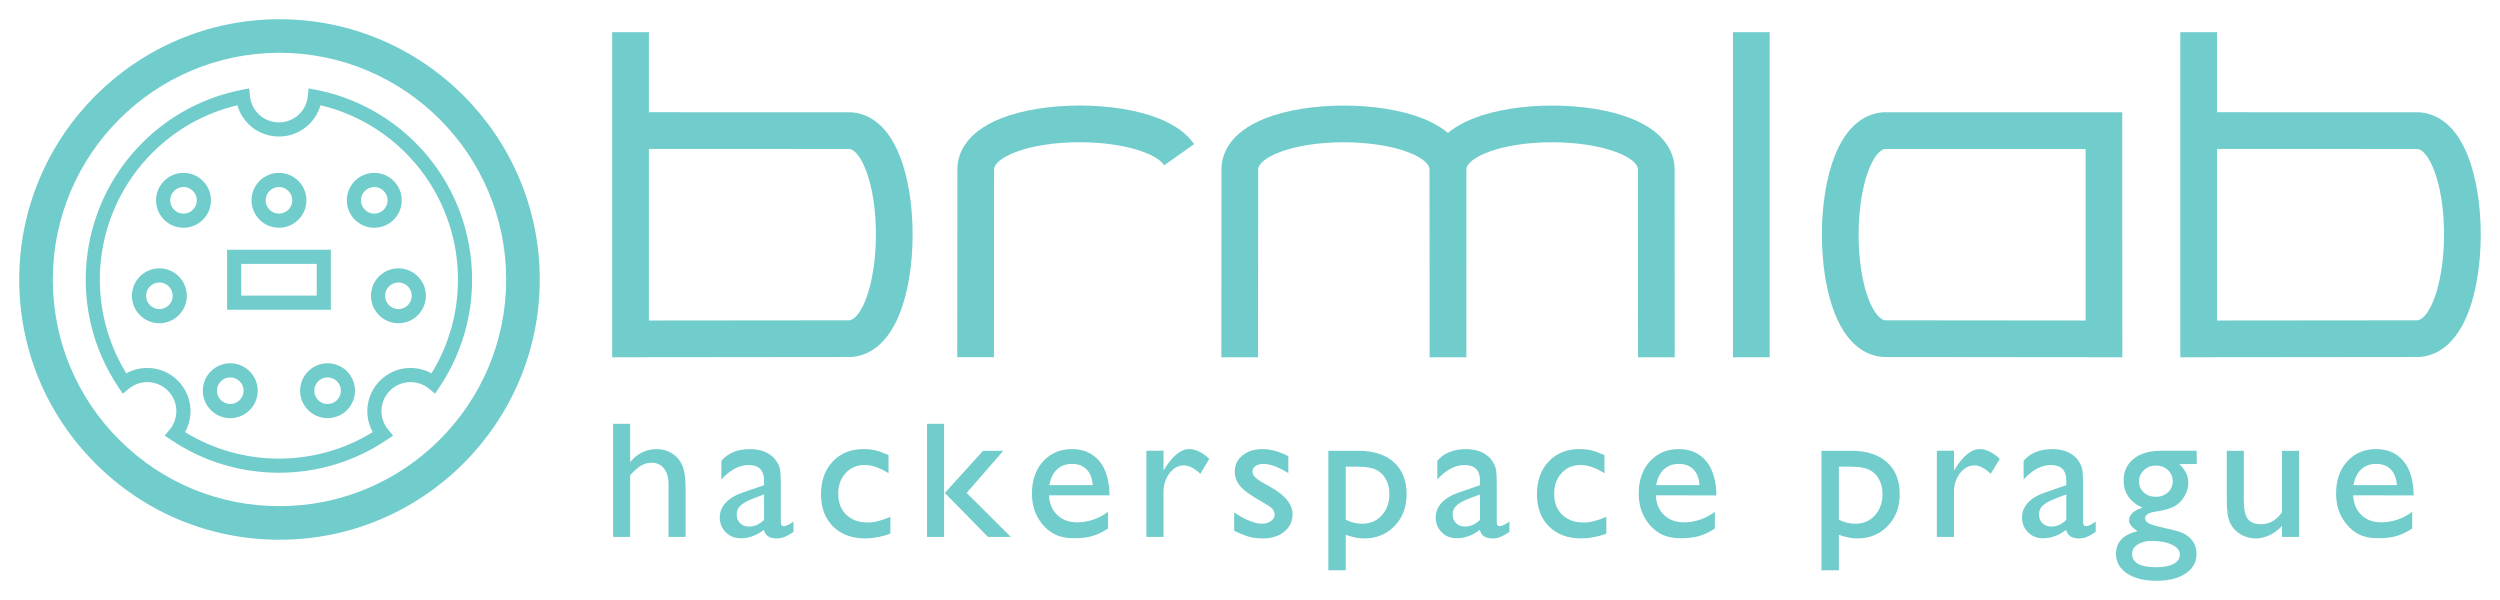
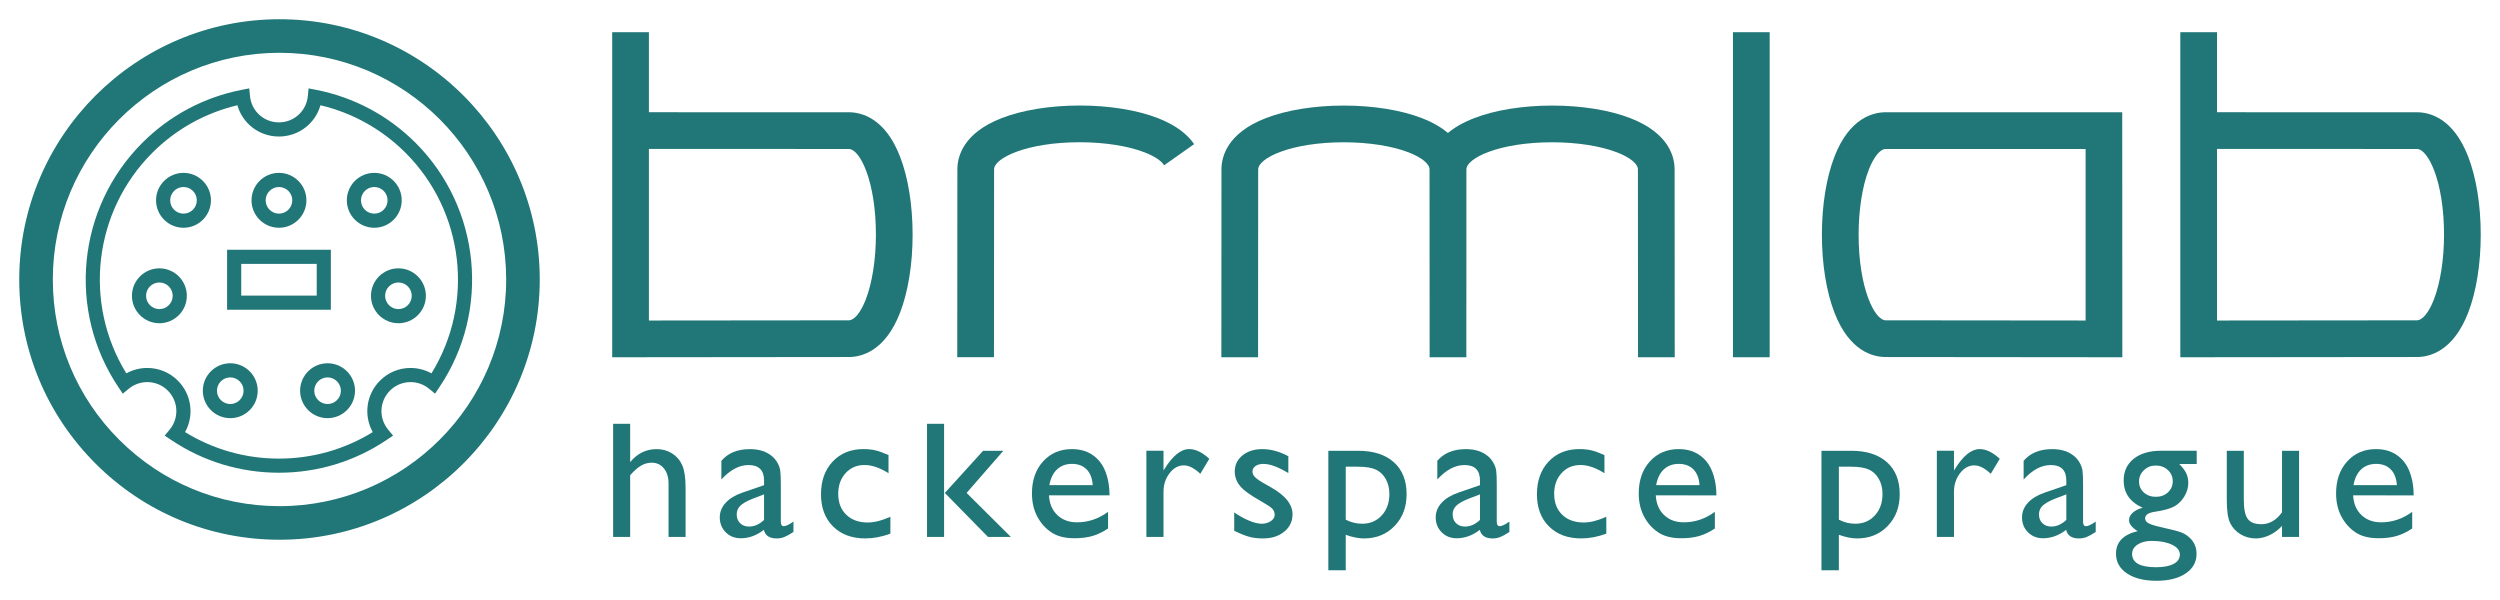
<svg xmlns="http://www.w3.org/2000/svg" xml:space="preserve" height="96" width="400" version="1.1" id="svg2">
  <defs id="defs4" />
-   <path style="fill:#71cccc;fill-rule:nonzero;stroke:none;stroke-opacity:1;fill-opacity:1" d="m 138.524,47.922 c -0.809,2.085 -1.829,3.329 -2.725,3.329 -7.195,0 -24.94,0.022 -31.974,0.031 l 0,-27.448 31.974,0.001 c 1.815,0 4.346,5.215 4.346,13.707 0,3.946 -0.593,7.73 -1.621,10.379 m 5.475,-22.886 c -2.394,-6.155 -6.164,-7.075 -8.2,-7.075 l -31.974,-0.003 0,-12.806 -5.875,0 0,52.013 2.942,-0.004 c 0,0 25.835,-0.036 34.906,-0.036 2.036,0 5.806,-0.917 8.2,-7.072 1.304,-3.351 2.02,-7.793 2.02,-12.509 0,-4.715 -0.716,-9.158 -2.02,-12.508" id="path10" />
-   <path style="fill:#71cccc;fill-rule:nonzero;stroke:none;stroke-opacity:1;fill-opacity:1" d="m 389.423,47.922 c -0.809,2.085 -1.829,3.329 -2.723,3.329 -7.197,0 -24.941,0.022 -31.976,0.031 l 0,-27.448 31.976,0.001 c 1.814,0 4.345,5.215 4.345,13.707 0,3.946 -0.593,7.73 -1.623,10.379 m 5.476,-22.886 c -2.394,-6.155 -6.165,-7.075 -8.199,-7.075 l -31.976,-0.003 0,-12.806 -5.874,0 0,52.013 2.941,-0.004 c 0,0 25.836,-0.036 34.909,-0.036 2.034,0 5.805,-0.917 8.199,-7.072 1.304,-3.351 2.02,-7.793 2.02,-12.509 0,-4.715 -0.716,-9.158 -2.02,-12.508" id="path12" />
-   <path style="fill:#71cccc;fill-rule:nonzero;stroke:none;stroke-opacity:1;fill-opacity:1" d="m 301.724,23.835 c -0.896,0 -1.914,1.244 -2.725,3.329 -1.03,2.649 -1.621,6.431 -1.621,10.379 0,8.492 2.531,13.707 4.346,13.707 7.196,0 24.94,0.022 31.975,0.031 l 0,-27.446 -31.975,0 z m 37.849,33.329 -2.94,-0.004 c 0,0 -25.836,-0.035 -34.909,-0.035 -2.035,0 -5.806,-0.919 -8.2,-7.074 -1.302,-3.351 -2.02,-7.793 -2.02,-12.509 0,-4.715 0.718,-9.158 2.02,-12.508 2.394,-6.155 6.165,-7.075 8.2,-7.075 l 34.913,0 2.92,0.006 0.017,39.198 z" id="path14" />
-   <path style="fill:#71cccc;fill-rule:nonzero;stroke:none;stroke-opacity:1;fill-opacity:1" d="m 277.274,57.16 5.874,0 0,-52.008 -5.874,0 0,52.008 z" id="path16" />
-   <path style="fill:#71cccc;fill-rule:nonzero;stroke:none;stroke-opacity:1;fill-opacity:1" d="m 191.061,23.06 c -1.008,-1.471 -2.768,-2.98 -5.791,-4.156 -3.35,-1.302 -7.794,-2.02 -12.509,-2.02 -4.715,0 -9.159,0.718 -12.508,2.02 -6.155,2.394 -7.074,6.164 -7.074,8.199 0,9.879 -0.018,30.049 -0.018,30.049 l 5.874,0.005 c 0,0 0.018,-20.174 0.018,-30.054 0,-1.814 5.214,-4.345 13.707,-4.345 3.947,0 7.73,0.59 10.379,1.621 1.589,0.618 2.688,1.355 3.123,2.067 L 191.061,23.06 z" id="path18" />
-   <path style="fill:#71cccc;fill-rule:nonzero;stroke:none;stroke-opacity:1;fill-opacity:1" d="m 234.624,27.11 c 0,-1.815 5.24,-4.345 13.734,-4.345 3.949,0 7.73,0.59 10.379,1.62 2.085,0.811 3.329,1.83 3.329,2.725 0,9.072 0.019,30.054 0.019,30.054 L 267.956,57.16 c 0,-0.001 -0.018,-20.979 -0.018,-30.05 0,-2.035 -0.917,-5.805 -7.072,-8.2 -3.351,-1.302 -7.793,-2.019 -12.509,-2.019 -4.716,0 -9.159,0.716 -12.509,2.019 -1.798,0.7 -3.164,1.506 -4.175,2.362 -1.01,-0.848 -2.368,-1.669 -4.15,-2.362 -3.349,-1.302 -7.791,-2.019 -12.509,-2.019 -4.715,0 -9.156,0.716 -12.506,2.019 -6.156,2.395 -7.075,6.165 -7.075,8.2 0,9.877 -0.016,30.049 -0.016,30.049 l 5.874,0.005 c 0,0 0.018,-20.174 0.018,-30.054 0,-1.815 5.215,-4.345 13.706,-4.345 3.949,0 7.731,0.59 10.38,1.62 2.084,0.811 3.329,1.83 3.329,2.725 0,9.072 0.018,30.058 0.018,30.058 l 5.874,-0.005 c 0,0 0.009,-20.981 0.009,-30.052" id="path20" />
-   <path style="fill:#71cccc;fill-rule:nonzero;stroke:none;stroke-opacity:1;fill-opacity:1" d="m 44.718,8.447 c -19.999,0 -36.267,16.271 -36.267,36.27 0,9.688 3.772,18.795 10.623,25.645 6.851,6.85 15.957,10.623 25.645,10.623 19.999,0 36.27,-16.27 36.27,-36.267 -0.001,-20 -16.271,-36.27 -36.27,-36.27 m 0,77.91 c -11.121,0 -21.58,-4.331 -29.444,-12.196 C 7.41,66.296 3.079,55.84 3.079,44.718 c 0,-22.961 18.68,-41.641 41.64,-41.642 22.961,0 41.641,18.68 41.641,41.642 0,22.96 -18.68,41.64 -41.641,41.64" id="path22" />
-   <path style="fill:#71cccc;fill-rule:nonzero;stroke:none;stroke-opacity:1;fill-opacity:1" d="m 29.611,69.135 c 4.505,2.779 9.671,4.241 15.015,4.241 5.344,0 10.511,-1.462 15.016,-4.241 -1.482,-2.654 -1.066,-6.01 1.161,-8.238 1.305,-1.305 3.04,-2.024 4.885,-2.024 1.177,0 2.331,0.302 3.349,0.865 6.919,-11.216 5.253,-25.883 -4.146,-35.282 -3.775,-3.775 -8.464,-6.393 -13.619,-7.615 -0.829,2.924 -3.496,5.003 -6.645,5.003 -3.149,0 -5.816,-2.079 -6.645,-5.003 -5.155,1.222 -9.845,3.841 -13.619,7.616 -9.401,9.4 -11.068,24.065 -4.15,35.281 1.019,-0.562 2.174,-0.865 3.35,-0.865 1.846,0 3.58,0.719 4.886,2.024 2.229,2.228 2.645,5.584 1.161,8.238 m 15.014,6.501 c -6.176,0 -12.135,-1.812 -17.233,-5.241 l -1.038,-0.696 0.795,-0.961 C 28.681,66.881 28.552,64.2 26.849,62.496 25.971,61.619 24.803,61.135 23.562,61.135 c -1.077,0 -2.126,0.376 -2.954,1.059 L 19.646,62.987 18.95,61.953 C 10.729,49.73 12.331,33.288 22.762,22.858 27.125,18.492 32.621,15.561 38.656,14.379 l 1.225,-0.239 0.12,1.241 c 0.229,2.394 2.217,4.199 4.625,4.199 2.408,0 4.396,-1.805 4.626,-4.199 l 0.12,-1.241 1.224,0.239 c 6.032,1.183 11.53,4.114 15.894,8.476 10.43,10.431 12.034,26.875 3.811,39.097 l -0.696,1.035 -0.961,-0.795 C 67.814,61.51 66.766,61.135 65.687,61.135 c -1.241,0 -2.408,0.482 -3.286,1.36 -1.702,1.704 -1.831,4.386 -0.301,6.242 l 0.794,0.961 -1.035,0.696 C 56.761,73.824 50.801,75.636 44.625,75.636" id="path24" />
-   <path style="fill:#71cccc;fill-rule:nonzero;stroke:none;stroke-opacity:1;fill-opacity:1" d="m 29.361,29.922 c -1.174,0 -2.129,0.955 -2.129,2.13 0,1.174 0.955,2.129 2.129,2.129 1.173,0 2.129,-0.955 2.129,-2.129 0,-1.175 -0.956,-2.13 -2.129,-2.13 m 0,6.52 c -2.422,0 -4.393,-1.97 -4.393,-4.391 0,-2.421 1.97,-4.393 4.393,-4.393 2.421,0 4.391,1.971 4.391,4.393 0,2.421 -1.97,4.391 -4.391,4.391" id="path26" />
-   <path style="fill:#71cccc;fill-rule:nonzero;stroke:none;stroke-opacity:1;fill-opacity:1" d="m 25.501,45.197 c -1.174,0 -2.129,0.955 -2.129,2.13 0,1.175 0.955,2.129 2.129,2.129 1.174,0 2.13,-0.954 2.13,-2.129 0,-1.175 -0.956,-2.13 -2.13,-2.13 m 0,6.521 c -2.422,0 -4.391,-1.97 -4.391,-4.391 0,-2.421 1.969,-4.393 4.391,-4.393 2.422,0 4.393,1.971 4.393,4.393 0,2.421 -1.97,4.391 -4.393,4.391" id="path28" />
-   <path style="fill:#71cccc;fill-rule:nonzero;stroke:none;stroke-opacity:1;fill-opacity:1" d="m 63.748,45.197 c -1.173,0 -2.13,0.955 -2.13,2.13 0,1.175 0.958,2.129 2.13,2.129 1.174,0 2.13,-0.954 2.13,-2.129 0,-1.175 -0.956,-2.13 -2.13,-2.13 m 0,6.521 c -2.421,0 -4.393,-1.97 -4.393,-4.391 0,-2.421 1.971,-4.393 4.393,-4.393 2.422,0 4.393,1.971 4.393,4.393 0,2.421 -1.97,4.391 -4.393,4.391" id="path30" />
-   <path style="fill:#71cccc;fill-rule:nonzero;stroke:none;stroke-opacity:1;fill-opacity:1" d="m 36.842,60.385 c -1.174,0 -2.127,0.955 -2.127,2.13 0,1.174 0.954,2.129 2.127,2.129 1.174,0 2.13,-0.955 2.13,-2.129 0,-1.175 -0.956,-2.13 -2.13,-2.13 m 0,6.521 c -2.421,0 -4.39,-1.97 -4.39,-4.391 0,-2.421 1.969,-4.393 4.39,-4.393 2.422,0 4.393,1.971 4.393,4.393 0,2.421 -1.97,4.391 -4.393,4.391" id="path32" />
-   <path style="fill:#71cccc;fill-rule:nonzero;stroke:none;stroke-opacity:1;fill-opacity:1" d="m 59.886,29.922 c -1.174,0 -2.13,0.955 -2.13,2.13 0,1.174 0.956,2.129 2.13,2.129 1.174,0 2.127,-0.955 2.127,-2.129 0,-1.175 -0.954,-2.13 -2.127,-2.13 m 0,6.52 c -2.422,0 -4.393,-1.97 -4.393,-4.391 0,-2.421 1.97,-4.393 4.393,-4.393 2.421,0 4.39,1.971 4.39,4.393 0,2.421 -1.969,4.391 -4.39,4.391" id="path34" />
-   <path style="fill:#71cccc;fill-rule:nonzero;stroke:none;stroke-opacity:1;fill-opacity:1" d="m 52.411,60.385 c -1.174,0 -2.13,0.956 -2.13,2.13 0,1.174 0.956,2.129 2.13,2.129 1.173,0 2.129,-0.955 2.129,-2.129 0,-1.174 -0.956,-2.13 -2.129,-2.13 m 0,6.521 c -2.422,0 -4.393,-1.97 -4.393,-4.391 0,-2.421 1.97,-4.393 4.393,-4.393 2.421,0 4.391,1.971 4.391,4.393 0,2.421 -1.97,4.391 -4.391,4.391" id="path36" />
-   <path style="fill:#71cccc;fill-rule:nonzero;stroke:none;stroke-opacity:1;fill-opacity:1" d="m 44.636,29.922 c -1.174,0 -2.13,0.955 -2.13,2.13 0,1.174 0.956,2.129 2.13,2.129 1.173,0 2.129,-0.955 2.129,-2.129 0,-1.175 -0.956,-2.13 -2.129,-2.13 m 0,6.52 c -2.422,0 -4.393,-1.97 -4.393,-4.391 0,-2.421 1.97,-4.393 4.393,-4.393 2.421,0 4.391,1.971 4.391,4.393 0,2.421 -1.97,4.391 -4.391,4.391" id="path38" />
-   <path style="fill:#71cccc;fill-rule:nonzero;stroke:none;stroke-opacity:1;fill-opacity:1" d="m 38.596,47.297 12.078,0 0,-5.075 -12.078,0 0,5.075 z m 14.34,2.263 -16.601,0 0,-9.599 16.601,0 0,9.599 z" id="path40" />
-   <path style="fill:#71cccc;fill-rule:nonzero;stroke:none;stroke-opacity:1;fill-opacity:1" d="m 98.099,67.81 2.726,0 0,6.131 c 1.139,-1.389 2.553,-2.083 4.239,-2.083 0.92,0 1.744,0.23 2.474,0.69 0.728,0.459 1.27,1.093 1.625,1.903 0.355,0.807 0.531,2.013 0.531,3.61 l 0,7.85 -2.726,0 0,-8.524 c 0,-1.009 -0.247,-1.821 -0.741,-2.435 -0.495,-0.614 -1.146,-0.921 -1.955,-0.921 -0.599,0 -1.164,0.155 -1.694,0.465 -0.53,0.309 -1.114,0.824 -1.752,1.542 l 0,9.873 -2.726,0 0,-18.101 z" id="path42" />
-   <path style="fill:#71cccc;fill-rule:nonzero;stroke:none;stroke-opacity:1;fill-opacity:1" d="m 122.249,83.185 0,-4.089 L 120.421,79.8 c -0.929,0.369 -1.585,0.741 -1.97,1.116 -0.385,0.374 -0.578,0.841 -0.578,1.4 0,0.569 0.182,1.034 0.546,1.394 0.365,0.359 0.838,0.539 1.416,0.539 0.87,0 1.673,-0.355 2.413,-1.064 m 2.683,-5.559 0,5.859 c 0,0.47 0.159,0.704 0.479,0.704 0.33,0 0.844,-0.245 1.544,-0.734 l 0,1.663 c -0.619,0.4 -1.116,0.671 -1.492,0.818 -0.374,0.144 -0.766,0.216 -1.175,0.216 -1.169,0 -1.857,-0.459 -2.067,-1.377 -1.159,0.897 -2.393,1.347 -3.7,1.347 -0.959,0 -1.759,-0.316 -2.396,-0.951 -0.64,-0.634 -0.96,-1.431 -0.96,-2.389 0,-0.87 0.312,-1.646 0.938,-2.33 0.624,-0.684 1.51,-1.226 2.659,-1.625 l 3.49,-1.2 0,-0.734 c 0,-1.657 -0.829,-2.486 -2.486,-2.486 -1.49,0 -2.936,0.769 -4.345,2.308 l 0,-2.982 c 1.059,-1.249 2.583,-1.873 4.569,-1.873 1.489,0 2.683,0.389 3.581,1.169 0.3,0.25 0.57,0.583 0.809,0.996 0.241,0.415 0.393,0.829 0.456,1.244 0.065,0.415 0.099,1.201 0.099,2.359" id="path44" />
-   <path style="fill:#71cccc;fill-rule:nonzero;stroke:none;stroke-opacity:1;fill-opacity:1" d="m 142.461,82.685 0,2.697 c -1.369,0.509 -2.708,0.764 -4.015,0.764 -2.158,0 -3.876,-0.64 -5.161,-1.917 -1.282,-1.279 -1.925,-2.993 -1.925,-5.139 0,-2.167 0.624,-3.915 1.873,-5.244 1.248,-1.329 2.893,-1.992 4.93,-1.992 0.708,0 1.346,0.068 1.91,0.201 0.564,0.135 1.26,0.388 2.09,0.757 l 0,2.906 c -1.379,-0.879 -2.658,-1.317 -3.836,-1.317 -1.228,0 -2.237,0.431 -3.026,1.295 -0.789,0.865 -1.184,1.965 -1.184,3.304 0,1.407 0.427,2.526 1.282,3.355 0.853,0.83 2.004,1.244 3.451,1.244 1.05,0 2.252,-0.304 3.611,-0.914" id="path46" />
-   <path style="fill:#71cccc;fill-rule:nonzero;stroke:none;stroke-opacity:1;fill-opacity:1" d="m 157.298,72.123 3.237,0 -5.88,6.742 7.079,7.041 -3.659,0 -6.902,-7.035 6.125,-6.749 z m -8.973,-4.319 2.728,0 0,18.101 -2.728,0 0,-18.101 z" id="path48" />
-   <path style="fill:#71cccc;fill-rule:nonzero;stroke:none;stroke-opacity:1;fill-opacity:1" d="m 167.899,77.623 6.936,0 c -0.07,-1.089 -0.395,-1.927 -0.974,-2.516 -0.579,-0.589 -1.357,-0.885 -2.337,-0.885 -0.979,0 -1.78,0.296 -2.404,0.885 -0.624,0.589 -1.032,1.427 -1.221,2.516 m -0.061,1.634 c 0.07,1.317 0.511,2.366 1.326,3.146 0.814,0.779 1.865,1.167 3.152,1.167 1.799,0 3.456,-0.559 4.975,-1.677 l 0,2.666 c -0.839,0.56 -1.671,0.96 -2.494,1.199 -0.826,0.24 -1.791,0.36 -2.9,0.36 -1.519,0 -2.746,-0.315 -3.685,-0.944 -0.94,-0.629 -1.691,-1.476 -2.256,-2.539 -0.564,-1.065 -0.845,-2.295 -0.845,-3.694 0,-2.098 0.594,-3.803 1.782,-5.116 1.188,-1.314 2.731,-1.97 4.629,-1.97 1.827,0 3.285,0.64 4.375,1.917 1.089,1.279 1.627,3.336 1.627,5.484 l -9.687,1.82e-4 z" id="path50" />
-   <path style="fill:#71cccc;fill-rule:nonzero;stroke:none;stroke-opacity:1;fill-opacity:1" d="m 186.161,72.123 0,3.161 0.151,-0.24 c 1.319,-2.127 2.635,-3.19 3.954,-3.19 1.029,0 2.103,0.519 3.221,1.558 l -1.438,2.397 c -0.95,-0.9 -1.829,-1.349 -2.638,-1.349 -0.879,0 -1.64,0.42 -2.285,1.258 -0.642,0.84 -0.966,1.834 -0.966,2.982 l 0,7.206 -2.74,0 0,-13.784 2.74,0 z" id="path52" />
-   <path style="fill:#71cccc;fill-rule:nonzero;stroke:none;stroke-opacity:1;fill-opacity:1" d="m 197.474,84.922 0,-2.936 c 0.767,0.539 1.554,0.976 2.359,1.31 0.804,0.335 1.48,0.502 2.03,0.502 0.57,0 1.059,-0.14 1.469,-0.42 0.409,-0.279 0.614,-0.614 0.614,-1.004 0,-0.399 -0.133,-0.731 -0.398,-0.995 -0.264,-0.265 -0.836,-0.647 -1.715,-1.146 -1.758,-0.98 -2.909,-1.816 -3.453,-2.51 -0.545,-0.694 -0.818,-1.45 -0.818,-2.27 0,-1.058 0.412,-1.923 1.238,-2.591 0.824,-0.67 1.884,-1.004 3.183,-1.004 1.349,0 2.731,0.38 4.151,1.137 l 0,2.697 C 204.515,74.715 203.19,74.225 202.162,74.225 c -0.53,0 -0.956,0.113 -1.281,0.338 -0.325,0.226 -0.486,0.522 -0.486,0.892 0,0.321 0.146,0.625 0.44,0.915 0.295,0.29 0.811,0.64 1.551,1.049 l 0.974,0.554 c 2.297,1.299 3.446,2.736 3.446,4.315 0,1.127 -0.443,2.054 -1.326,2.777 -0.882,0.724 -2.019,1.085 -3.408,1.085 -0.82,0 -1.55,-0.086 -2.188,-0.261 -0.639,-0.175 -1.444,-0.497 -2.411,-0.966" id="path54" />
-   <path style="fill:#71cccc;fill-rule:nonzero;stroke:none;stroke-opacity:1;fill-opacity:1" d="m 217.249,74.672 -1.929,0 0,8.48 c 0.838,0.429 1.714,0.644 2.632,0.644 1.275,0 2.319,-0.445 3.13,-1.334 0.814,-0.889 1.219,-2.033 1.219,-3.43 0,-0.899 -0.191,-1.692 -0.575,-2.381 -0.384,-0.69 -0.907,-1.192 -1.57,-1.506 -0.662,-0.315 -1.631,-0.472 -2.908,-0.472 m -4.714,16.566 0,-19.114 4.772,0 c 2.444,0 4.346,0.61 5.707,1.829 1.363,1.219 2.044,2.921 2.044,5.109 0,2.067 -0.642,3.765 -1.923,5.093 -1.281,1.329 -2.915,1.994 -4.899,1.994 -0.877,0 -1.849,-0.196 -2.917,-0.585 l 0,5.675 -2.785,0 z" id="path56" />
-   <path style="fill:#71cccc;fill-rule:nonzero;stroke:none;stroke-opacity:1;fill-opacity:1" d="m 236.798,83.185 0,-4.089 -1.826,0.704 c -0.929,0.369 -1.585,0.741 -1.97,1.116 -0.385,0.374 -0.578,0.841 -0.578,1.4 0,0.569 0.182,1.034 0.546,1.394 0.365,0.359 0.836,0.539 1.416,0.539 0.87,0 1.674,-0.355 2.411,-1.064 m 2.683,-5.559 0,5.859 c 0,0.47 0.159,0.704 0.48,0.704 0.33,0 0.844,-0.245 1.544,-0.734 l 0,1.663 c -0.619,0.4 -1.117,0.671 -1.492,0.818 -0.375,0.144 -0.766,0.216 -1.175,0.216 -1.169,0 -1.857,-0.459 -2.067,-1.377 -1.159,0.897 -2.393,1.347 -3.7,1.347 -0.959,0 -1.759,-0.316 -2.396,-0.951 -0.64,-0.634 -0.96,-1.431 -0.96,-2.389 0,-0.87 0.312,-1.646 0.938,-2.33 0.624,-0.684 1.51,-1.226 2.659,-1.625 l 3.489,-1.2 0,-0.734 c 0,-1.657 -0.828,-2.486 -2.485,-2.486 -1.49,0 -2.938,0.769 -4.346,2.308 l 0,-2.982 c 1.06,-1.249 2.584,-1.873 4.57,-1.873 1.489,0 2.681,0.389 3.581,1.169 0.3,0.25 0.57,0.583 0.809,0.996 0.241,0.415 0.393,0.829 0.456,1.244 0.065,0.415 0.098,1.201 0.098,2.359" id="path58" />
-   <path style="fill:#71cccc;fill-rule:nonzero;stroke:none;stroke-opacity:1;fill-opacity:1" d="m 257.011,82.685 0,2.697 c -1.369,0.509 -2.708,0.764 -4.015,0.764 -2.158,0 -3.876,-0.64 -5.161,-1.917 -1.282,-1.279 -1.925,-2.993 -1.925,-5.139 0,-2.167 0.624,-3.915 1.873,-5.244 1.248,-1.329 2.893,-1.992 4.93,-1.992 0.709,0 1.346,0.068 1.91,0.201 0.564,0.135 1.26,0.388 2.09,0.757 l 0,2.906 c -1.38,-0.879 -2.658,-1.317 -3.836,-1.317 -1.228,0 -2.237,0.431 -3.026,1.295 -0.789,0.865 -1.184,1.965 -1.184,3.304 0,1.407 0.427,2.526 1.282,3.355 0.853,0.83 2.004,1.244 3.451,1.244 1.05,0 2.252,-0.304 3.611,-0.914" id="path60" />
-   <path style="fill:#71cccc;fill-rule:nonzero;stroke:none;stroke-opacity:1;fill-opacity:1" d="m 264.986,77.623 6.936,0 c -0.07,-1.089 -0.395,-1.927 -0.973,-2.516 -0.58,-0.589 -1.359,-0.885 -2.339,-0.885 -0.979,0 -1.779,0.296 -2.404,0.885 -0.624,0.589 -1.031,1.427 -1.221,2.516 m -0.06,1.634 c 0.07,1.317 0.512,2.366 1.326,3.146 0.814,0.779 1.865,1.167 3.154,1.167 1.799,0 3.456,-0.559 4.974,-1.677 l 0,2.666 c -0.838,0.56 -1.67,0.96 -2.494,1.199 -0.825,0.24 -1.79,0.36 -2.9,0.36 -1.519,0 -2.746,-0.315 -3.685,-0.944 -0.94,-0.629 -1.691,-1.476 -2.256,-2.539 -0.562,-1.065 -0.845,-2.295 -0.845,-3.694 0,-2.098 0.594,-3.803 1.782,-5.116 1.189,-1.314 2.732,-1.97 4.629,-1.97 1.829,0 3.286,0.64 4.375,1.917 1.089,1.279 1.642,3.343 1.642,5.49 l -9.702,-0.007 z" id="path62" />
-   <path style="fill:#71cccc;fill-rule:nonzero;stroke:none;stroke-opacity:1;fill-opacity:1" d="m 296.149,74.672 -1.929,0 0,8.48 c 0.838,0.429 1.714,0.644 2.632,0.644 1.275,0 2.319,-0.445 3.13,-1.334 0.812,-0.889 1.22,-2.033 1.22,-3.43 0,-0.899 -0.193,-1.692 -0.576,-2.381 -0.385,-0.69 -0.907,-1.192 -1.57,-1.506 -0.662,-0.315 -1.631,-0.472 -2.908,-0.472 m -4.714,16.566 0,-19.114 4.772,0 c 2.444,0 4.346,0.61 5.707,1.829 1.363,1.219 2.042,2.921 2.042,5.109 0,2.067 -0.641,3.765 -1.921,5.093 -1.281,1.329 -2.914,1.994 -4.899,1.994 -0.877,0 -1.85,-0.196 -2.917,-0.585 l 0,5.675 -2.785,0 z" id="path64" />
-   <path style="fill:#71cccc;fill-rule:nonzero;stroke:none;stroke-opacity:1;fill-opacity:1" d="m 312.636,72.123 0,3.161 0.15,-0.24 c 1.319,-2.127 2.636,-3.19 3.955,-3.19 1.028,0 2.103,0.519 3.221,1.558 l -1.439,2.397 c -0.949,-0.9 -1.826,-1.349 -2.636,-1.349 -0.879,0 -1.64,0.42 -2.286,1.258 -0.642,0.84 -0.965,1.834 -0.965,2.982 l 0,7.206 -2.74,0 0,-13.784 2.74,0 z" id="path66" />
-   <path style="fill:#71cccc;fill-rule:nonzero;stroke:none;stroke-opacity:1;fill-opacity:1" d="m 330.611,83.185 0,-4.089 -1.826,0.704 c -0.93,0.369 -1.586,0.741 -1.971,1.116 -0.385,0.374 -0.578,0.841 -0.578,1.4 0,0.569 0.182,1.034 0.546,1.394 0.365,0.359 0.838,0.539 1.417,0.539 0.869,0 1.673,-0.355 2.411,-1.064 m 2.681,-5.559 0,5.859 c 0,0.47 0.159,0.704 0.479,0.704 0.33,0 0.845,-0.245 1.544,-0.734 l 0,1.663 c -0.619,0.4 -1.116,0.671 -1.491,0.818 -0.375,0.144 -0.767,0.216 -1.176,0.216 -1.169,0 -1.856,-0.459 -2.066,-1.377 -1.16,0.897 -2.394,1.347 -3.7,1.347 -0.96,0 -1.76,-0.316 -2.397,-0.951 -0.639,-0.634 -0.959,-1.431 -0.959,-2.389 0,-0.87 0.311,-1.646 0.936,-2.33 0.624,-0.684 1.51,-1.226 2.659,-1.625 l 3.49,-1.2 0,-0.734 c 0,-1.657 -0.829,-2.486 -2.486,-2.486 -1.489,0 -2.936,0.769 -4.345,2.308 l 0,-2.982 c 1.059,-1.249 2.583,-1.873 4.569,-1.873 1.489,0 2.683,0.389 3.581,1.169 0.3,0.25 0.57,0.583 0.81,0.996 0.24,0.415 0.391,0.829 0.455,1.244 0.065,0.415 0.099,1.201 0.099,2.359" id="path68" />
-   <path style="fill:#71cccc;fill-rule:nonzero;stroke:none;stroke-opacity:1;fill-opacity:1" d="m 344.911,74.485 c -0.739,0 -1.367,0.25 -1.887,0.749 -0.519,0.5 -0.779,1.099 -0.779,1.798 0,0.71 0.254,1.296 0.765,1.76 0.509,0.465 1.153,0.698 1.931,0.698 0.77,0 1.411,-0.237 1.925,-0.711 0.515,-0.475 0.772,-1.066 0.772,-1.775 0,-0.72 -0.26,-1.319 -0.779,-1.799 C 346.341,74.724 345.691,74.485 344.911,74.485 m -0.644,12.06 c -0.919,0 -1.67,0.195 -2.254,0.584 -0.584,0.39 -0.877,0.889 -0.877,1.499 0,1.417 1.279,2.127 3.836,2.127 1.209,0 2.145,-0.177 2.808,-0.532 0.665,-0.354 0.998,-0.856 0.998,-1.505 0,-0.64 -0.419,-1.161 -1.259,-1.566 C 346.68,86.748 345.596,86.545 344.267,86.545 m -4.48,-9.664 c 0,-1.468 0.537,-2.629 1.611,-3.482 1.074,-0.854 2.54,-1.281 4.397,-1.281 l 5.678,0 0,2.127 -2.786,0 c 0.539,0.55 0.914,1.049 1.124,1.498 0.21,0.45 0.315,0.965 0.315,1.544 0,0.719 -0.205,1.426 -0.615,2.12 -0.409,0.694 -0.935,1.225 -1.581,1.595 -0.644,0.37 -1.7,0.665 -3.167,0.884 -1.029,0.151 -1.544,0.505 -1.544,1.064 0,0.32 0.193,0.583 0.576,0.787 0.385,0.204 1.083,0.416 2.09,0.636 1.689,0.37 2.774,0.66 3.26,0.869 0.484,0.21 0.92,0.51 1.311,0.899 0.659,0.66 0.989,1.489 0.989,2.487 0,1.308 -0.583,2.351 -1.746,3.131 -1.165,0.779 -2.72,1.167 -4.666,1.167 -1.97,0 -3.539,-0.391 -4.711,-1.175 -1.174,-0.785 -1.761,-1.835 -1.761,-3.154 0,-1.867 1.154,-3.071 3.46,-3.611 -0.919,-0.589 -1.377,-1.174 -1.377,-1.752 0,-0.439 0.196,-0.839 0.593,-1.198 0.394,-0.36 0.925,-0.625 1.594,-0.795 -2.026,-0.897 -3.041,-2.353 -3.041,-4.36" id="path70" />
-   <path style="fill:#71cccc;fill-rule:nonzero;stroke:none;stroke-opacity:1;fill-opacity:1" d="m 365.123,85.91 0,-1.769 c -0.579,0.635 -1.24,1.127 -1.984,1.48 -0.745,0.352 -1.485,0.527 -2.225,0.527 -0.87,0 -1.67,-0.216 -2.405,-0.651 -0.735,-0.435 -1.289,-1.024 -1.663,-1.768 -0.375,-0.744 -0.561,-1.98 -0.561,-3.708 l 0,-7.896 2.725,0 0,7.855 c 0,1.448 0.207,2.458 0.621,3.031 0.415,0.573 1.143,0.86 2.183,0.86 1.298,0 2.4,-0.635 3.309,-1.904 l 0,-9.842 2.728,0 0,13.784 -2.728,0 z" id="path72" />
-   <path style="fill:#71cccc;fill-rule:nonzero;stroke:none;stroke-opacity:1;fill-opacity:1" d="m 376.561,77.623 6.938,0 c -0.072,-1.089 -0.396,-1.927 -0.975,-2.516 -0.58,-0.589 -1.359,-0.885 -2.339,-0.885 -0.978,0 -1.779,0.296 -2.404,0.885 -0.624,0.589 -1.031,1.427 -1.22,2.516 m -0.06,1.634 c 0.07,1.317 0.511,2.366 1.326,3.146 0.814,0.779 1.865,1.167 3.152,1.167 1.799,0 3.456,-0.559 4.975,-1.677 l 0,2.666 c -0.839,0.56 -1.671,0.96 -2.495,1.199 -0.825,0.24 -1.79,0.36 -2.899,0.36 -1.52,0 -2.746,-0.315 -3.686,-0.944 -0.938,-0.629 -1.69,-1.476 -2.255,-2.539 -0.562,-1.065 -0.845,-2.295 -0.845,-3.694 0,-2.098 0.594,-3.803 1.781,-5.116 1.189,-1.314 2.732,-1.97 4.629,-1.97 1.829,0 3.286,0.64 4.375,1.917 1.09,1.279 1.63,3.343 1.63,5.49 l -9.689,-0.007 z" id="path74" />
+   <path style="fill:#217777;fill-rule:nonzero;stroke:none;stroke-opacity:1;fill-opacity:1" d="m 138.524,47.922 c -0.809,2.085 -1.829,3.329 -2.725,3.329 -7.195,0 -24.94,0.022 -31.974,0.031 l 0,-27.448 31.974,0.001 c 1.815,0 4.346,5.215 4.346,13.707 0,3.946 -0.593,7.73 -1.621,10.379 m 5.475,-22.886 c -2.394,-6.155 -6.164,-7.075 -8.2,-7.075 l -31.974,-0.003 0,-12.806 -5.875,0 0,52.013 2.942,-0.004 c 0,0 25.835,-0.036 34.906,-0.036 2.036,0 5.806,-0.917 8.2,-7.072 1.304,-3.351 2.02,-7.793 2.02,-12.509 0,-4.715 -0.716,-9.158 -2.02,-12.508" id="path10" />
+   <path style="fill:#217777;fill-rule:nonzero;stroke:none;stroke-opacity:1;fill-opacity:1" d="m 389.423,47.922 c -0.809,2.085 -1.829,3.329 -2.723,3.329 -7.197,0 -24.941,0.022 -31.976,0.031 l 0,-27.448 31.976,0.001 c 1.814,0 4.345,5.215 4.345,13.707 0,3.946 -0.593,7.73 -1.623,10.379 m 5.476,-22.886 c -2.394,-6.155 -6.165,-7.075 -8.199,-7.075 l -31.976,-0.003 0,-12.806 -5.874,0 0,52.013 2.941,-0.004 c 0,0 25.836,-0.036 34.909,-0.036 2.034,0 5.805,-0.917 8.199,-7.072 1.304,-3.351 2.02,-7.793 2.02,-12.509 0,-4.715 -0.716,-9.158 -2.02,-12.508" id="path12" />
+   <path style="fill:#217777;fill-rule:nonzero;stroke:none;stroke-opacity:1;fill-opacity:1" d="m 301.724,23.835 c -0.896,0 -1.914,1.244 -2.725,3.329 -1.03,2.649 -1.621,6.431 -1.621,10.379 0,8.492 2.531,13.707 4.346,13.707 7.196,0 24.94,0.022 31.975,0.031 l 0,-27.446 -31.975,0 z m 37.849,33.329 -2.94,-0.004 c 0,0 -25.836,-0.035 -34.909,-0.035 -2.035,0 -5.806,-0.919 -8.2,-7.074 -1.302,-3.351 -2.02,-7.793 -2.02,-12.509 0,-4.715 0.718,-9.158 2.02,-12.508 2.394,-6.155 6.165,-7.075 8.2,-7.075 l 34.913,0 2.92,0.006 0.017,39.198 z" id="path14" />
+   <path style="fill:#217777;fill-rule:nonzero;stroke:none;stroke-opacity:1;fill-opacity:1" d="m 277.274,57.16 5.874,0 0,-52.008 -5.874,0 0,52.008 z" id="path16" />
+   <path style="fill:#217777;fill-rule:nonzero;stroke:none;stroke-opacity:1;fill-opacity:1" d="m 191.061,23.06 c -1.008,-1.471 -2.768,-2.98 -5.791,-4.156 -3.35,-1.302 -7.794,-2.02 -12.509,-2.02 -4.715,0 -9.159,0.718 -12.508,2.02 -6.155,2.394 -7.074,6.164 -7.074,8.199 0,9.879 -0.018,30.049 -0.018,30.049 l 5.874,0.005 c 0,0 0.018,-20.174 0.018,-30.054 0,-1.814 5.214,-4.345 13.707,-4.345 3.947,0 7.73,0.59 10.379,1.621 1.589,0.618 2.688,1.355 3.123,2.067 L 191.061,23.06 z" id="path18" />
+   <path style="fill:#217777;fill-rule:nonzero;stroke:none;stroke-opacity:1;fill-opacity:1" d="m 234.624,27.11 c 0,-1.815 5.24,-4.345 13.734,-4.345 3.949,0 7.73,0.59 10.379,1.62 2.085,0.811 3.329,1.83 3.329,2.725 0,9.072 0.019,30.054 0.019,30.054 L 267.956,57.16 c 0,-0.001 -0.018,-20.979 -0.018,-30.05 0,-2.035 -0.917,-5.805 -7.072,-8.2 -3.351,-1.302 -7.793,-2.019 -12.509,-2.019 -4.716,0 -9.159,0.716 -12.509,2.019 -1.798,0.7 -3.164,1.506 -4.175,2.362 -1.01,-0.848 -2.368,-1.669 -4.15,-2.362 -3.349,-1.302 -7.791,-2.019 -12.509,-2.019 -4.715,0 -9.156,0.716 -12.506,2.019 -6.156,2.395 -7.075,6.165 -7.075,8.2 0,9.877 -0.016,30.049 -0.016,30.049 l 5.874,0.005 c 0,0 0.018,-20.174 0.018,-30.054 0,-1.815 5.215,-4.345 13.706,-4.345 3.949,0 7.731,0.59 10.38,1.62 2.084,0.811 3.329,1.83 3.329,2.725 0,9.072 0.018,30.058 0.018,30.058 l 5.874,-0.005 c 0,0 0.009,-20.981 0.009,-30.052" id="path20" />
+   <path style="fill:#217777;fill-rule:nonzero;stroke:none;stroke-opacity:1;fill-opacity:1" d="m 44.718,8.447 c -19.999,0 -36.267,16.271 -36.267,36.27 0,9.688 3.772,18.795 10.623,25.645 6.851,6.85 15.957,10.623 25.645,10.623 19.999,0 36.27,-16.27 36.27,-36.267 -0.001,-20 -16.271,-36.27 -36.27,-36.27 m 0,77.91 c -11.121,0 -21.58,-4.331 -29.444,-12.196 C 7.41,66.296 3.079,55.84 3.079,44.718 c 0,-22.961 18.68,-41.641 41.64,-41.642 22.961,0 41.641,18.68 41.641,41.642 0,22.96 -18.68,41.64 -41.641,41.64" id="path22" />
+   <path style="fill:#217777;fill-rule:nonzero;stroke:none;stroke-opacity:1;fill-opacity:1" d="m 29.611,69.135 c 4.505,2.779 9.671,4.241 15.015,4.241 5.344,0 10.511,-1.462 15.016,-4.241 -1.482,-2.654 -1.066,-6.01 1.161,-8.238 1.305,-1.305 3.04,-2.024 4.885,-2.024 1.177,0 2.331,0.302 3.349,0.865 6.919,-11.216 5.253,-25.883 -4.146,-35.282 -3.775,-3.775 -8.464,-6.393 -13.619,-7.615 -0.829,2.924 -3.496,5.003 -6.645,5.003 -3.149,0 -5.816,-2.079 -6.645,-5.003 -5.155,1.222 -9.845,3.841 -13.619,7.616 -9.401,9.4 -11.068,24.065 -4.15,35.281 1.019,-0.562 2.174,-0.865 3.35,-0.865 1.846,0 3.58,0.719 4.886,2.024 2.229,2.228 2.645,5.584 1.161,8.238 m 15.014,6.501 c -6.176,0 -12.135,-1.812 -17.233,-5.241 l -1.038,-0.696 0.795,-0.961 C 28.681,66.881 28.552,64.2 26.849,62.496 25.971,61.619 24.803,61.135 23.562,61.135 c -1.077,0 -2.126,0.376 -2.954,1.059 L 19.646,62.987 18.95,61.953 C 10.729,49.73 12.331,33.288 22.762,22.858 27.125,18.492 32.621,15.561 38.656,14.379 l 1.225,-0.239 0.12,1.241 c 0.229,2.394 2.217,4.199 4.625,4.199 2.408,0 4.396,-1.805 4.626,-4.199 l 0.12,-1.241 1.224,0.239 c 6.032,1.183 11.53,4.114 15.894,8.476 10.43,10.431 12.034,26.875 3.811,39.097 l -0.696,1.035 -0.961,-0.795 C 67.814,61.51 66.766,61.135 65.687,61.135 c -1.241,0 -2.408,0.482 -3.286,1.36 -1.702,1.704 -1.831,4.386 -0.301,6.242 l 0.794,0.961 -1.035,0.696 C 56.761,73.824 50.801,75.636 44.625,75.636" id="path24" />
+   <path style="fill:#217777;fill-rule:nonzero;stroke:none;stroke-opacity:1;fill-opacity:1" d="m 29.361,29.922 c -1.174,0 -2.129,0.955 -2.129,2.13 0,1.174 0.955,2.129 2.129,2.129 1.173,0 2.129,-0.955 2.129,-2.129 0,-1.175 -0.956,-2.13 -2.129,-2.13 m 0,6.52 c -2.422,0 -4.393,-1.97 -4.393,-4.391 0,-2.421 1.97,-4.393 4.393,-4.393 2.421,0 4.391,1.971 4.391,4.393 0,2.421 -1.97,4.391 -4.391,4.391" id="path26" />
+   <path style="fill:#217777;fill-rule:nonzero;stroke:none;stroke-opacity:1;fill-opacity:1" d="m 25.501,45.197 c -1.174,0 -2.129,0.955 -2.129,2.13 0,1.175 0.955,2.129 2.129,2.129 1.174,0 2.13,-0.954 2.13,-2.129 0,-1.175 -0.956,-2.13 -2.13,-2.13 m 0,6.521 c -2.422,0 -4.391,-1.97 -4.391,-4.391 0,-2.421 1.969,-4.393 4.391,-4.393 2.422,0 4.393,1.971 4.393,4.393 0,2.421 -1.97,4.391 -4.393,4.391" id="path28" />
+   <path style="fill:#217777;fill-rule:nonzero;stroke:none;stroke-opacity:1;fill-opacity:1" d="m 63.748,45.197 c -1.173,0 -2.13,0.955 -2.13,2.13 0,1.175 0.958,2.129 2.13,2.129 1.174,0 2.13,-0.954 2.13,-2.129 0,-1.175 -0.956,-2.13 -2.13,-2.13 m 0,6.521 c -2.421,0 -4.393,-1.97 -4.393,-4.391 0,-2.421 1.971,-4.393 4.393,-4.393 2.422,0 4.393,1.971 4.393,4.393 0,2.421 -1.97,4.391 -4.393,4.391" id="path30" />
+   <path style="fill:#217777;fill-rule:nonzero;stroke:none;stroke-opacity:1;fill-opacity:1" d="m 36.842,60.385 c -1.174,0 -2.127,0.955 -2.127,2.13 0,1.174 0.954,2.129 2.127,2.129 1.174,0 2.13,-0.955 2.13,-2.129 0,-1.175 -0.956,-2.13 -2.13,-2.13 m 0,6.521 c -2.421,0 -4.39,-1.97 -4.39,-4.391 0,-2.421 1.969,-4.393 4.39,-4.393 2.422,0 4.393,1.971 4.393,4.393 0,2.421 -1.97,4.391 -4.393,4.391" id="path32" />
+   <path style="fill:#217777;fill-rule:nonzero;stroke:none;stroke-opacity:1;fill-opacity:1" d="m 59.886,29.922 c -1.174,0 -2.13,0.955 -2.13,2.13 0,1.174 0.956,2.129 2.13,2.129 1.174,0 2.127,-0.955 2.127,-2.129 0,-1.175 -0.954,-2.13 -2.127,-2.13 m 0,6.52 c -2.422,0 -4.393,-1.97 -4.393,-4.391 0,-2.421 1.97,-4.393 4.393,-4.393 2.421,0 4.39,1.971 4.39,4.393 0,2.421 -1.969,4.391 -4.39,4.391" id="path34" />
+   <path style="fill:#217777;fill-rule:nonzero;stroke:none;stroke-opacity:1;fill-opacity:1" d="m 52.411,60.385 c -1.174,0 -2.13,0.956 -2.13,2.13 0,1.174 0.956,2.129 2.13,2.129 1.173,0 2.129,-0.955 2.129,-2.129 0,-1.174 -0.956,-2.13 -2.129,-2.13 m 0,6.521 c -2.422,0 -4.393,-1.97 -4.393,-4.391 0,-2.421 1.97,-4.393 4.393,-4.393 2.421,0 4.391,1.971 4.391,4.393 0,2.421 -1.97,4.391 -4.391,4.391" id="path36" />
+   <path style="fill:#217777;fill-rule:nonzero;stroke:none;stroke-opacity:1;fill-opacity:1" d="m 44.636,29.922 c -1.174,0 -2.13,0.955 -2.13,2.13 0,1.174 0.956,2.129 2.13,2.129 1.173,0 2.129,-0.955 2.129,-2.129 0,-1.175 -0.956,-2.13 -2.129,-2.13 m 0,6.52 c -2.422,0 -4.393,-1.97 -4.393,-4.391 0,-2.421 1.97,-4.393 4.393,-4.393 2.421,0 4.391,1.971 4.391,4.393 0,2.421 -1.97,4.391 -4.391,4.391" id="path38" />
+   <path style="fill:#217777;fill-rule:nonzero;stroke:none;stroke-opacity:1;fill-opacity:1" d="m 38.596,47.297 12.078,0 0,-5.075 -12.078,0 0,5.075 z m 14.34,2.263 -16.601,0 0,-9.599 16.601,0 0,9.599 z" id="path40" />
+   <path style="fill:#217777;fill-rule:nonzero;stroke:none;stroke-opacity:1;fill-opacity:1" d="m 98.099,67.81 2.726,0 0,6.131 c 1.139,-1.389 2.553,-2.083 4.239,-2.083 0.92,0 1.744,0.23 2.474,0.69 0.728,0.459 1.27,1.093 1.625,1.903 0.355,0.807 0.531,2.013 0.531,3.61 l 0,7.85 -2.726,0 0,-8.524 c 0,-1.009 -0.247,-1.821 -0.741,-2.435 -0.495,-0.614 -1.146,-0.921 -1.955,-0.921 -0.599,0 -1.164,0.155 -1.694,0.465 -0.53,0.309 -1.114,0.824 -1.752,1.542 l 0,9.873 -2.726,0 0,-18.101 z" id="path42" />
+   <path style="fill:#217777;fill-rule:nonzero;stroke:none;stroke-opacity:1;fill-opacity:1" d="m 122.249,83.185 0,-4.089 L 120.421,79.8 c -0.929,0.369 -1.585,0.741 -1.97,1.116 -0.385,0.374 -0.578,0.841 -0.578,1.4 0,0.569 0.182,1.034 0.546,1.394 0.365,0.359 0.838,0.539 1.416,0.539 0.87,0 1.673,-0.355 2.413,-1.064 m 2.683,-5.559 0,5.859 c 0,0.47 0.159,0.704 0.479,0.704 0.33,0 0.844,-0.245 1.544,-0.734 l 0,1.663 c -0.619,0.4 -1.116,0.671 -1.492,0.818 -0.374,0.144 -0.766,0.216 -1.175,0.216 -1.169,0 -1.857,-0.459 -2.067,-1.377 -1.159,0.897 -2.393,1.347 -3.7,1.347 -0.959,0 -1.759,-0.316 -2.396,-0.951 -0.64,-0.634 -0.96,-1.431 -0.96,-2.389 0,-0.87 0.312,-1.646 0.938,-2.33 0.624,-0.684 1.51,-1.226 2.659,-1.625 l 3.49,-1.2 0,-0.734 c 0,-1.657 -0.829,-2.486 -2.486,-2.486 -1.49,0 -2.936,0.769 -4.345,2.308 l 0,-2.982 c 1.059,-1.249 2.583,-1.873 4.569,-1.873 1.489,0 2.683,0.389 3.581,1.169 0.3,0.25 0.57,0.583 0.809,0.996 0.241,0.415 0.393,0.829 0.456,1.244 0.065,0.415 0.099,1.201 0.099,2.359" id="path44" />
+   <path style="fill:#217777;fill-rule:nonzero;stroke:none;stroke-opacity:1;fill-opacity:1" d="m 142.461,82.685 0,2.697 c -1.369,0.509 -2.708,0.764 -4.015,0.764 -2.158,0 -3.876,-0.64 -5.161,-1.917 -1.282,-1.279 -1.925,-2.993 -1.925,-5.139 0,-2.167 0.624,-3.915 1.873,-5.244 1.248,-1.329 2.893,-1.992 4.93,-1.992 0.708,0 1.346,0.068 1.91,0.201 0.564,0.135 1.26,0.388 2.09,0.757 l 0,2.906 c -1.379,-0.879 -2.658,-1.317 -3.836,-1.317 -1.228,0 -2.237,0.431 -3.026,1.295 -0.789,0.865 -1.184,1.965 -1.184,3.304 0,1.407 0.427,2.526 1.282,3.355 0.853,0.83 2.004,1.244 3.451,1.244 1.05,0 2.252,-0.304 3.611,-0.914" id="path46" />
+   <path style="fill:#217777;fill-rule:nonzero;stroke:none;stroke-opacity:1;fill-opacity:1" d="m 157.298,72.123 3.237,0 -5.88,6.742 7.079,7.041 -3.659,0 -6.902,-7.035 6.125,-6.749 z m -8.973,-4.319 2.728,0 0,18.101 -2.728,0 0,-18.101 z" id="path48" />
+   <path style="fill:#217777;fill-rule:nonzero;stroke:none;stroke-opacity:1;fill-opacity:1" d="m 167.899,77.623 6.936,0 c -0.07,-1.089 -0.395,-1.927 -0.974,-2.516 -0.579,-0.589 -1.357,-0.885 -2.337,-0.885 -0.979,0 -1.78,0.296 -2.404,0.885 -0.624,0.589 -1.032,1.427 -1.221,2.516 m -0.061,1.634 c 0.07,1.317 0.511,2.366 1.326,3.146 0.814,0.779 1.865,1.167 3.152,1.167 1.799,0 3.456,-0.559 4.975,-1.677 l 0,2.666 c -0.839,0.56 -1.671,0.96 -2.494,1.199 -0.826,0.24 -1.791,0.36 -2.9,0.36 -1.519,0 -2.746,-0.315 -3.685,-0.944 -0.94,-0.629 -1.691,-1.476 -2.256,-2.539 -0.564,-1.065 -0.845,-2.295 -0.845,-3.694 0,-2.098 0.594,-3.803 1.782,-5.116 1.188,-1.314 2.731,-1.97 4.629,-1.97 1.827,0 3.285,0.64 4.375,1.917 1.089,1.279 1.627,3.336 1.627,5.484 l -9.687,1.82e-4 z" id="path50" />
+   <path style="fill:#217777;fill-rule:nonzero;stroke:none;stroke-opacity:1;fill-opacity:1" d="m 186.161,72.123 0,3.161 0.151,-0.24 c 1.319,-2.127 2.635,-3.19 3.954,-3.19 1.029,0 2.103,0.519 3.221,1.558 l -1.438,2.397 c -0.95,-0.9 -1.829,-1.349 -2.638,-1.349 -0.879,0 -1.64,0.42 -2.285,1.258 -0.642,0.84 -0.966,1.834 -0.966,2.982 l 0,7.206 -2.74,0 0,-13.784 2.74,0 z" id="path52" />
+   <path style="fill:#217777;fill-rule:nonzero;stroke:none;stroke-opacity:1;fill-opacity:1" d="m 197.474,84.922 0,-2.936 c 0.767,0.539 1.554,0.976 2.359,1.31 0.804,0.335 1.48,0.502 2.03,0.502 0.57,0 1.059,-0.14 1.469,-0.42 0.409,-0.279 0.614,-0.614 0.614,-1.004 0,-0.399 -0.133,-0.731 -0.398,-0.995 -0.264,-0.265 -0.836,-0.647 -1.715,-1.146 -1.758,-0.98 -2.909,-1.816 -3.453,-2.51 -0.545,-0.694 -0.818,-1.45 -0.818,-2.27 0,-1.058 0.412,-1.923 1.238,-2.591 0.824,-0.67 1.884,-1.004 3.183,-1.004 1.349,0 2.731,0.38 4.151,1.137 l 0,2.697 C 204.515,74.715 203.19,74.225 202.162,74.225 c -0.53,0 -0.956,0.113 -1.281,0.338 -0.325,0.226 -0.486,0.522 -0.486,0.892 0,0.321 0.146,0.625 0.44,0.915 0.295,0.29 0.811,0.64 1.551,1.049 l 0.974,0.554 c 2.297,1.299 3.446,2.736 3.446,4.315 0,1.127 -0.443,2.054 -1.326,2.777 -0.882,0.724 -2.019,1.085 -3.408,1.085 -0.82,0 -1.55,-0.086 -2.188,-0.261 -0.639,-0.175 -1.444,-0.497 -2.411,-0.966" id="path54" />
+   <path style="fill:#217777;fill-rule:nonzero;stroke:none;stroke-opacity:1;fill-opacity:1" d="m 217.249,74.672 -1.929,0 0,8.48 c 0.838,0.429 1.714,0.644 2.632,0.644 1.275,0 2.319,-0.445 3.13,-1.334 0.814,-0.889 1.219,-2.033 1.219,-3.43 0,-0.899 -0.191,-1.692 -0.575,-2.381 -0.384,-0.69 -0.907,-1.192 -1.57,-1.506 -0.662,-0.315 -1.631,-0.472 -2.908,-0.472 m -4.714,16.566 0,-19.114 4.772,0 c 2.444,0 4.346,0.61 5.707,1.829 1.363,1.219 2.044,2.921 2.044,5.109 0,2.067 -0.642,3.765 -1.923,5.093 -1.281,1.329 -2.915,1.994 -4.899,1.994 -0.877,0 -1.849,-0.196 -2.917,-0.585 l 0,5.675 -2.785,0 z" id="path56" />
+   <path style="fill:#217777;fill-rule:nonzero;stroke:none;stroke-opacity:1;fill-opacity:1" d="m 236.798,83.185 0,-4.089 -1.826,0.704 c -0.929,0.369 -1.585,0.741 -1.97,1.116 -0.385,0.374 -0.578,0.841 -0.578,1.4 0,0.569 0.182,1.034 0.546,1.394 0.365,0.359 0.836,0.539 1.416,0.539 0.87,0 1.674,-0.355 2.411,-1.064 m 2.683,-5.559 0,5.859 c 0,0.47 0.159,0.704 0.48,0.704 0.33,0 0.844,-0.245 1.544,-0.734 l 0,1.663 c -0.619,0.4 -1.117,0.671 -1.492,0.818 -0.375,0.144 -0.766,0.216 -1.175,0.216 -1.169,0 -1.857,-0.459 -2.067,-1.377 -1.159,0.897 -2.393,1.347 -3.7,1.347 -0.959,0 -1.759,-0.316 -2.396,-0.951 -0.64,-0.634 -0.96,-1.431 -0.96,-2.389 0,-0.87 0.312,-1.646 0.938,-2.33 0.624,-0.684 1.51,-1.226 2.659,-1.625 l 3.489,-1.2 0,-0.734 c 0,-1.657 -0.828,-2.486 -2.485,-2.486 -1.49,0 -2.938,0.769 -4.346,2.308 l 0,-2.982 c 1.06,-1.249 2.584,-1.873 4.57,-1.873 1.489,0 2.681,0.389 3.581,1.169 0.3,0.25 0.57,0.583 0.809,0.996 0.241,0.415 0.393,0.829 0.456,1.244 0.065,0.415 0.098,1.201 0.098,2.359" id="path58" />
+   <path style="fill:#217777;fill-rule:nonzero;stroke:none;stroke-opacity:1;fill-opacity:1" d="m 257.011,82.685 0,2.697 c -1.369,0.509 -2.708,0.764 -4.015,0.764 -2.158,0 -3.876,-0.64 -5.161,-1.917 -1.282,-1.279 -1.925,-2.993 -1.925,-5.139 0,-2.167 0.624,-3.915 1.873,-5.244 1.248,-1.329 2.893,-1.992 4.93,-1.992 0.709,0 1.346,0.068 1.91,0.201 0.564,0.135 1.26,0.388 2.09,0.757 l 0,2.906 c -1.38,-0.879 -2.658,-1.317 -3.836,-1.317 -1.228,0 -2.237,0.431 -3.026,1.295 -0.789,0.865 -1.184,1.965 -1.184,3.304 0,1.407 0.427,2.526 1.282,3.355 0.853,0.83 2.004,1.244 3.451,1.244 1.05,0 2.252,-0.304 3.611,-0.914" id="path60" />
+   <path style="fill:#217777;fill-rule:nonzero;stroke:none;stroke-opacity:1;fill-opacity:1" d="m 264.986,77.623 6.936,0 c -0.07,-1.089 -0.395,-1.927 -0.973,-2.516 -0.58,-0.589 -1.359,-0.885 -2.339,-0.885 -0.979,0 -1.779,0.296 -2.404,0.885 -0.624,0.589 -1.031,1.427 -1.221,2.516 m -0.06,1.634 c 0.07,1.317 0.512,2.366 1.326,3.146 0.814,0.779 1.865,1.167 3.154,1.167 1.799,0 3.456,-0.559 4.974,-1.677 l 0,2.666 c -0.838,0.56 -1.67,0.96 -2.494,1.199 -0.825,0.24 -1.79,0.36 -2.9,0.36 -1.519,0 -2.746,-0.315 -3.685,-0.944 -0.94,-0.629 -1.691,-1.476 -2.256,-2.539 -0.562,-1.065 -0.845,-2.295 -0.845,-3.694 0,-2.098 0.594,-3.803 1.782,-5.116 1.189,-1.314 2.732,-1.97 4.629,-1.97 1.829,0 3.286,0.64 4.375,1.917 1.089,1.279 1.642,3.343 1.642,5.49 l -9.702,-0.007 z" id="path62" />
+   <path style="fill:#217777;fill-rule:nonzero;stroke:none;stroke-opacity:1;fill-opacity:1" d="m 296.149,74.672 -1.929,0 0,8.48 c 0.838,0.429 1.714,0.644 2.632,0.644 1.275,0 2.319,-0.445 3.13,-1.334 0.812,-0.889 1.22,-2.033 1.22,-3.43 0,-0.899 -0.193,-1.692 -0.576,-2.381 -0.385,-0.69 -0.907,-1.192 -1.57,-1.506 -0.662,-0.315 -1.631,-0.472 -2.908,-0.472 m -4.714,16.566 0,-19.114 4.772,0 c 2.444,0 4.346,0.61 5.707,1.829 1.363,1.219 2.042,2.921 2.042,5.109 0,2.067 -0.641,3.765 -1.921,5.093 -1.281,1.329 -2.914,1.994 -4.899,1.994 -0.877,0 -1.85,-0.196 -2.917,-0.585 l 0,5.675 -2.785,0 z" id="path64" />
+   <path style="fill:#217777;fill-rule:nonzero;stroke:none;stroke-opacity:1;fill-opacity:1" d="m 312.636,72.123 0,3.161 0.15,-0.24 c 1.319,-2.127 2.636,-3.19 3.955,-3.19 1.028,0 2.103,0.519 3.221,1.558 l -1.439,2.397 c -0.949,-0.9 -1.826,-1.349 -2.636,-1.349 -0.879,0 -1.64,0.42 -2.286,1.258 -0.642,0.84 -0.965,1.834 -0.965,2.982 l 0,7.206 -2.74,0 0,-13.784 2.74,0 z" id="path66" />
+   <path style="fill:#217777;fill-rule:nonzero;stroke:none;stroke-opacity:1;fill-opacity:1" d="m 330.611,83.185 0,-4.089 -1.826,0.704 c -0.93,0.369 -1.586,0.741 -1.971,1.116 -0.385,0.374 -0.578,0.841 -0.578,1.4 0,0.569 0.182,1.034 0.546,1.394 0.365,0.359 0.838,0.539 1.417,0.539 0.869,0 1.673,-0.355 2.411,-1.064 m 2.681,-5.559 0,5.859 c 0,0.47 0.159,0.704 0.479,0.704 0.33,0 0.845,-0.245 1.544,-0.734 l 0,1.663 c -0.619,0.4 -1.116,0.671 -1.491,0.818 -0.375,0.144 -0.767,0.216 -1.176,0.216 -1.169,0 -1.856,-0.459 -2.066,-1.377 -1.16,0.897 -2.394,1.347 -3.7,1.347 -0.96,0 -1.76,-0.316 -2.397,-0.951 -0.639,-0.634 -0.959,-1.431 -0.959,-2.389 0,-0.87 0.311,-1.646 0.936,-2.33 0.624,-0.684 1.51,-1.226 2.659,-1.625 l 3.49,-1.2 0,-0.734 c 0,-1.657 -0.829,-2.486 -2.486,-2.486 -1.489,0 -2.936,0.769 -4.345,2.308 l 0,-2.982 c 1.059,-1.249 2.583,-1.873 4.569,-1.873 1.489,0 2.683,0.389 3.581,1.169 0.3,0.25 0.57,0.583 0.81,0.996 0.24,0.415 0.391,0.829 0.455,1.244 0.065,0.415 0.099,1.201 0.099,2.359" id="path68" />
+   <path style="fill:#217777;fill-rule:nonzero;stroke:none;stroke-opacity:1;fill-opacity:1" d="m 344.911,74.485 c -0.739,0 -1.367,0.25 -1.887,0.749 -0.519,0.5 -0.779,1.099 -0.779,1.798 0,0.71 0.254,1.296 0.765,1.76 0.509,0.465 1.153,0.698 1.931,0.698 0.77,0 1.411,-0.237 1.925,-0.711 0.515,-0.475 0.772,-1.066 0.772,-1.775 0,-0.72 -0.26,-1.319 -0.779,-1.799 C 346.341,74.724 345.691,74.485 344.911,74.485 m -0.644,12.06 c -0.919,0 -1.67,0.195 -2.254,0.584 -0.584,0.39 -0.877,0.889 -0.877,1.499 0,1.417 1.279,2.127 3.836,2.127 1.209,0 2.145,-0.177 2.808,-0.532 0.665,-0.354 0.998,-0.856 0.998,-1.505 0,-0.64 -0.419,-1.161 -1.259,-1.566 C 346.68,86.748 345.596,86.545 344.267,86.545 m -4.48,-9.664 c 0,-1.468 0.537,-2.629 1.611,-3.482 1.074,-0.854 2.54,-1.281 4.397,-1.281 l 5.678,0 0,2.127 -2.786,0 c 0.539,0.55 0.914,1.049 1.124,1.498 0.21,0.45 0.315,0.965 0.315,1.544 0,0.719 -0.205,1.426 -0.615,2.12 -0.409,0.694 -0.935,1.225 -1.581,1.595 -0.644,0.37 -1.7,0.665 -3.167,0.884 -1.029,0.151 -1.544,0.505 -1.544,1.064 0,0.32 0.193,0.583 0.576,0.787 0.385,0.204 1.083,0.416 2.09,0.636 1.689,0.37 2.774,0.66 3.26,0.869 0.484,0.21 0.92,0.51 1.311,0.899 0.659,0.66 0.989,1.489 0.989,2.487 0,1.308 -0.583,2.351 -1.746,3.131 -1.165,0.779 -2.72,1.167 -4.666,1.167 -1.97,0 -3.539,-0.391 -4.711,-1.175 -1.174,-0.785 -1.761,-1.835 -1.761,-3.154 0,-1.867 1.154,-3.071 3.46,-3.611 -0.919,-0.589 -1.377,-1.174 -1.377,-1.752 0,-0.439 0.196,-0.839 0.593,-1.198 0.394,-0.36 0.925,-0.625 1.594,-0.795 -2.026,-0.897 -3.041,-2.353 -3.041,-4.36" id="path70" />
+   <path style="fill:#217777;fill-rule:nonzero;stroke:none;stroke-opacity:1;fill-opacity:1" d="m 365.123,85.91 0,-1.769 c -0.579,0.635 -1.24,1.127 -1.984,1.48 -0.745,0.352 -1.485,0.527 -2.225,0.527 -0.87,0 -1.67,-0.216 -2.405,-0.651 -0.735,-0.435 -1.289,-1.024 -1.663,-1.768 -0.375,-0.744 -0.561,-1.98 -0.561,-3.708 l 0,-7.896 2.725,0 0,7.855 c 0,1.448 0.207,2.458 0.621,3.031 0.415,0.573 1.143,0.86 2.183,0.86 1.298,0 2.4,-0.635 3.309,-1.904 l 0,-9.842 2.728,0 0,13.784 -2.728,0 z" id="path72" />
+   <path style="fill:#217777;fill-rule:nonzero;stroke:none;stroke-opacity:1;fill-opacity:1" d="m 376.561,77.623 6.938,0 c -0.072,-1.089 -0.396,-1.927 -0.975,-2.516 -0.58,-0.589 -1.359,-0.885 -2.339,-0.885 -0.978,0 -1.779,0.296 -2.404,0.885 -0.624,0.589 -1.031,1.427 -1.22,2.516 m -0.06,1.634 c 0.07,1.317 0.511,2.366 1.326,3.146 0.814,0.779 1.865,1.167 3.152,1.167 1.799,0 3.456,-0.559 4.975,-1.677 l 0,2.666 c -0.839,0.56 -1.671,0.96 -2.495,1.199 -0.825,0.24 -1.79,0.36 -2.899,0.36 -1.52,0 -2.746,-0.315 -3.686,-0.944 -0.938,-0.629 -1.69,-1.476 -2.255,-2.539 -0.562,-1.065 -0.845,-2.295 -0.845,-3.694 0,-2.098 0.594,-3.803 1.781,-5.116 1.189,-1.314 2.732,-1.97 4.629,-1.97 1.829,0 3.286,0.64 4.375,1.917 1.09,1.279 1.63,3.343 1.63,5.49 l -9.689,-0.007 z" id="path74" />
</svg>
